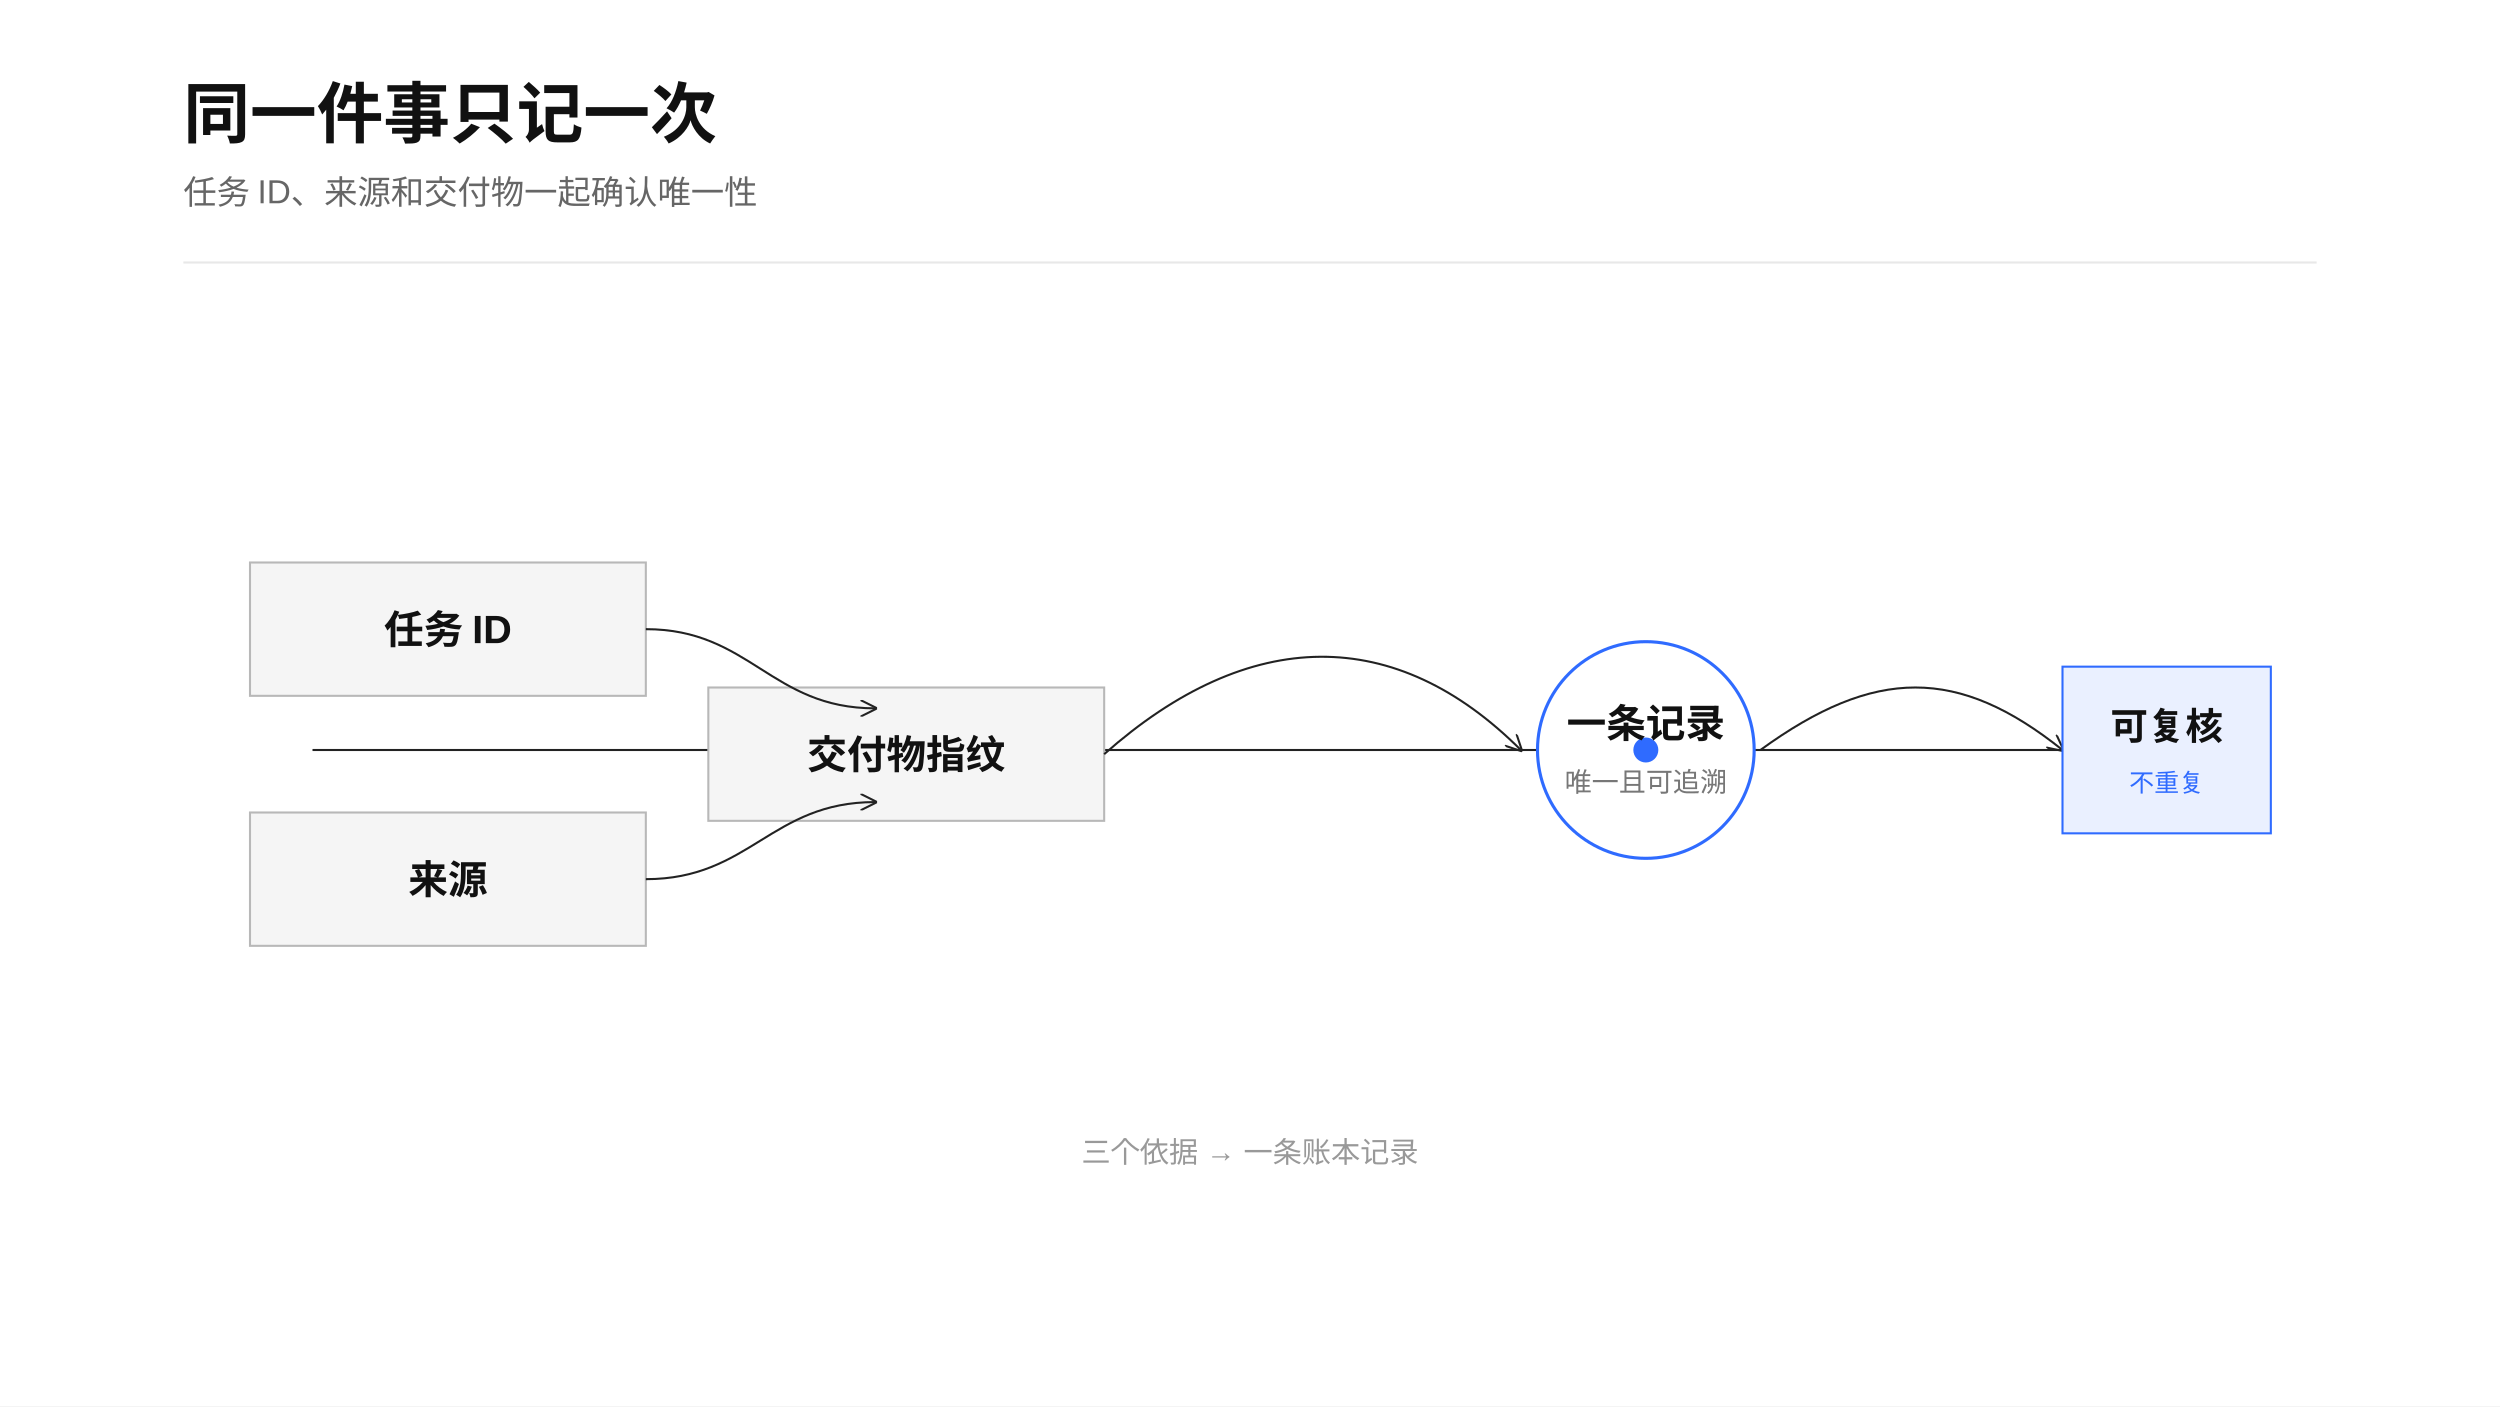
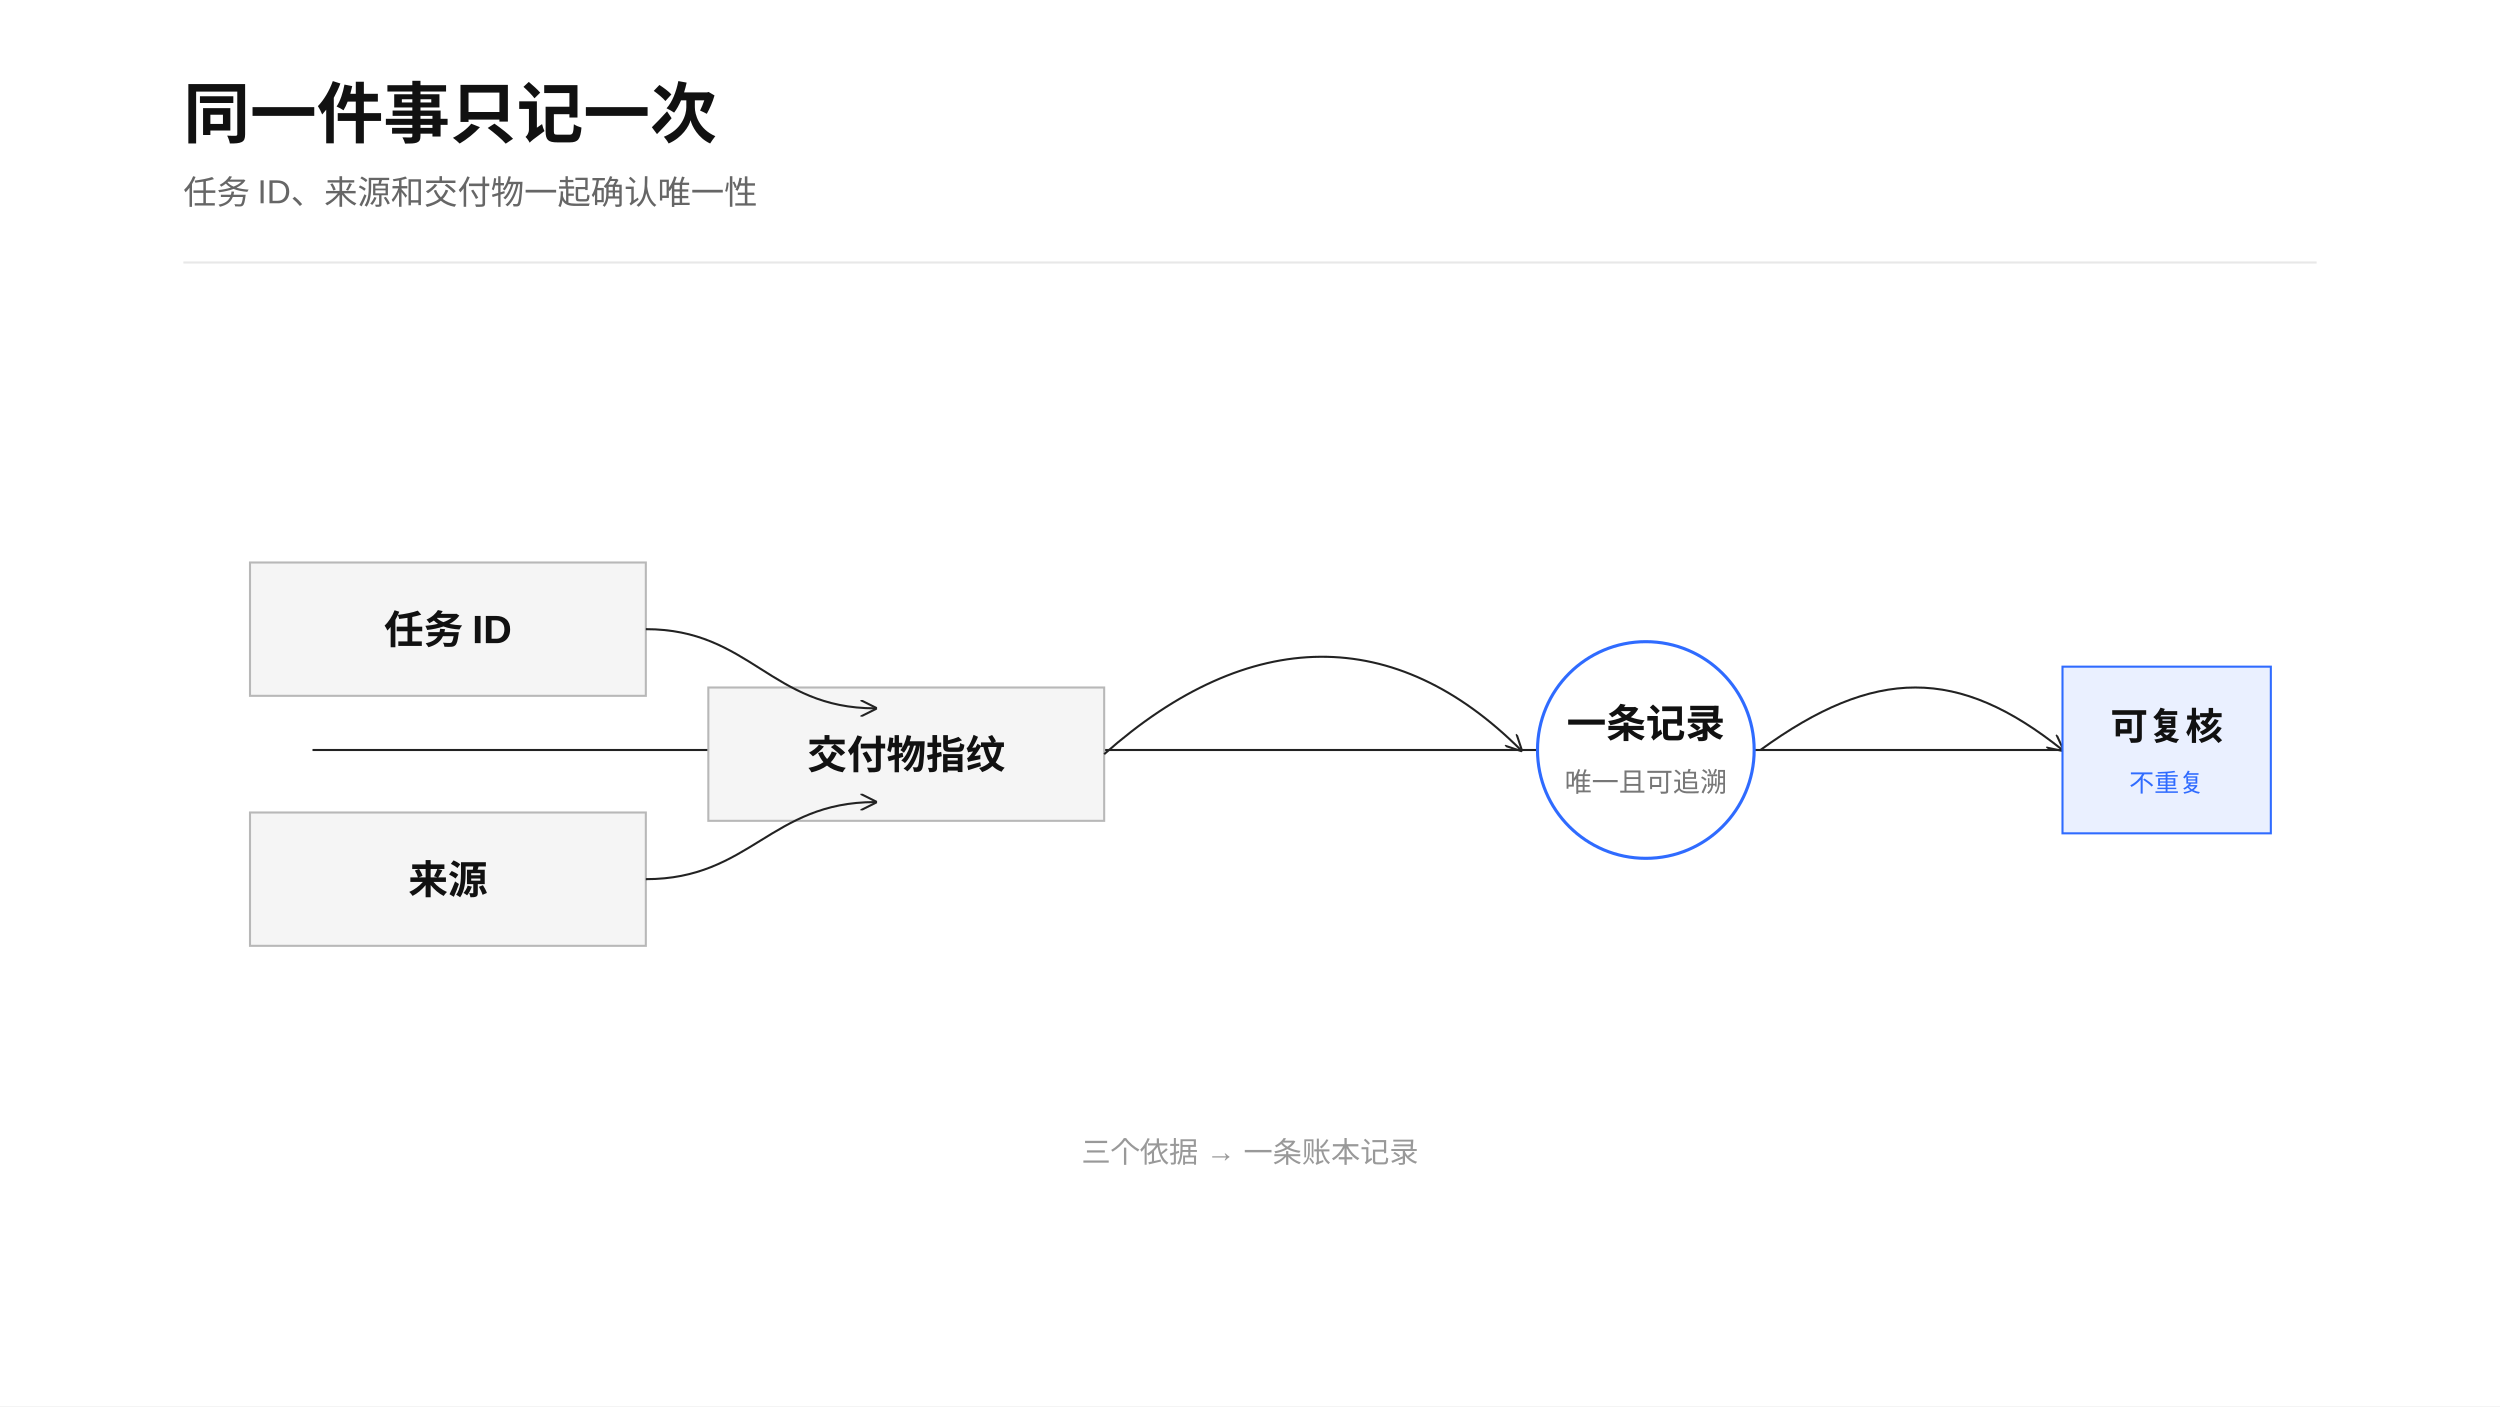
<svg xmlns="http://www.w3.org/2000/svg" width="1200" height="675" viewBox="0 0 1200 675">
  <rect width="1200" height="675" fill="#FFFFFF" />
  <g font-family="PingFang SC, Source Han Sans SC, Arial, sans-serif">
    <defs>
      <marker id="arrow" markerWidth="8" markerHeight="8" refX="7" refY="4" orient="auto" markerUnits="userSpaceOnUse">
        <path d="M0,0 L8,4 L0,8" fill="none" stroke="#222222" stroke-width="1" />
      </marker>
    </defs>
    <text x="88" y="66" fill="#111111" font-size="32" font-weight="600">同一件事只记一次</text>
    <text x="88" y="98" fill="#666666" font-size="16">任务 ID、来源和交付物一起确认唯一性</text>
    <line x1="88" y1="126" x2="1112" y2="126" stroke="#E8E8E8" stroke-width="1" />
    <line x1="150" y1="360" x2="1050" y2="360" stroke="#222222" stroke-width="1" />
    <rect x="120" y="270" width="190" height="64" fill="#F5F5F5" stroke="#B8B8B8" stroke-width="1" />
    <text x="215" y="309" text-anchor="middle" fill="#111111" font-size="19" font-weight="600">任务 ID</text>
    <rect x="120" y="390" width="190" height="64" fill="#F5F5F5" stroke="#B8B8B8" stroke-width="1" />
    <text x="215" y="429" text-anchor="middle" fill="#111111" font-size="19" font-weight="600">来源</text>
    <rect x="340" y="330" width="190" height="64" fill="#F5F5F5" stroke="#B8B8B8" stroke-width="1" />
    <text x="435" y="369" text-anchor="middle" fill="#111111" font-size="19" font-weight="600">交付物指纹</text>
    <path d="M310 302 C360 302 370 340 420 340" fill="none" stroke="#222222" stroke-width="1" marker-end="url(#arrow)" />
    <path d="M310 422 C360 422 370 385 420 385" fill="none" stroke="#222222" stroke-width="1" marker-end="url(#arrow)" />
    <path d="M530 362 C600 300 670 300 730 360" fill="none" stroke="#222222" stroke-width="1" marker-end="url(#arrow)" />
    <circle cx="790" cy="360" r="52" fill="white" stroke="#2F6BFF" stroke-width="1.5" />
-     <circle cx="790" cy="360" r="6" fill="#2F6BFF" />
    <text x="790" y="354" text-anchor="middle" fill="#111111" font-size="19" font-weight="600">一条记录</text>
    <text x="790" y="380" text-anchor="middle" fill="#777777" font-size="13" font-weight="400">唯一且可追溯</text>
    <path d="M845 360 C900 320 940 320 990 360" fill="none" stroke="#222222" stroke-width="1" marker-end="url(#arrow)" />
    <rect x="990" y="320" width="100" height="80" fill="#EAF0FF" stroke="#2F6BFF" stroke-width="1" />
    <text x="1040" y="355" text-anchor="middle" fill="#111111" font-size="18" font-weight="600">可复核</text>
    <text x="1040" y="380" text-anchor="middle" fill="#2F6BFF" font-size="12" font-weight="400">不重复</text>
    <text x="600" y="558" text-anchor="middle" fill="#999999" font-size="14" font-weight="400">三个依据 → 一条账本记录</text>
  </g>
</svg>
